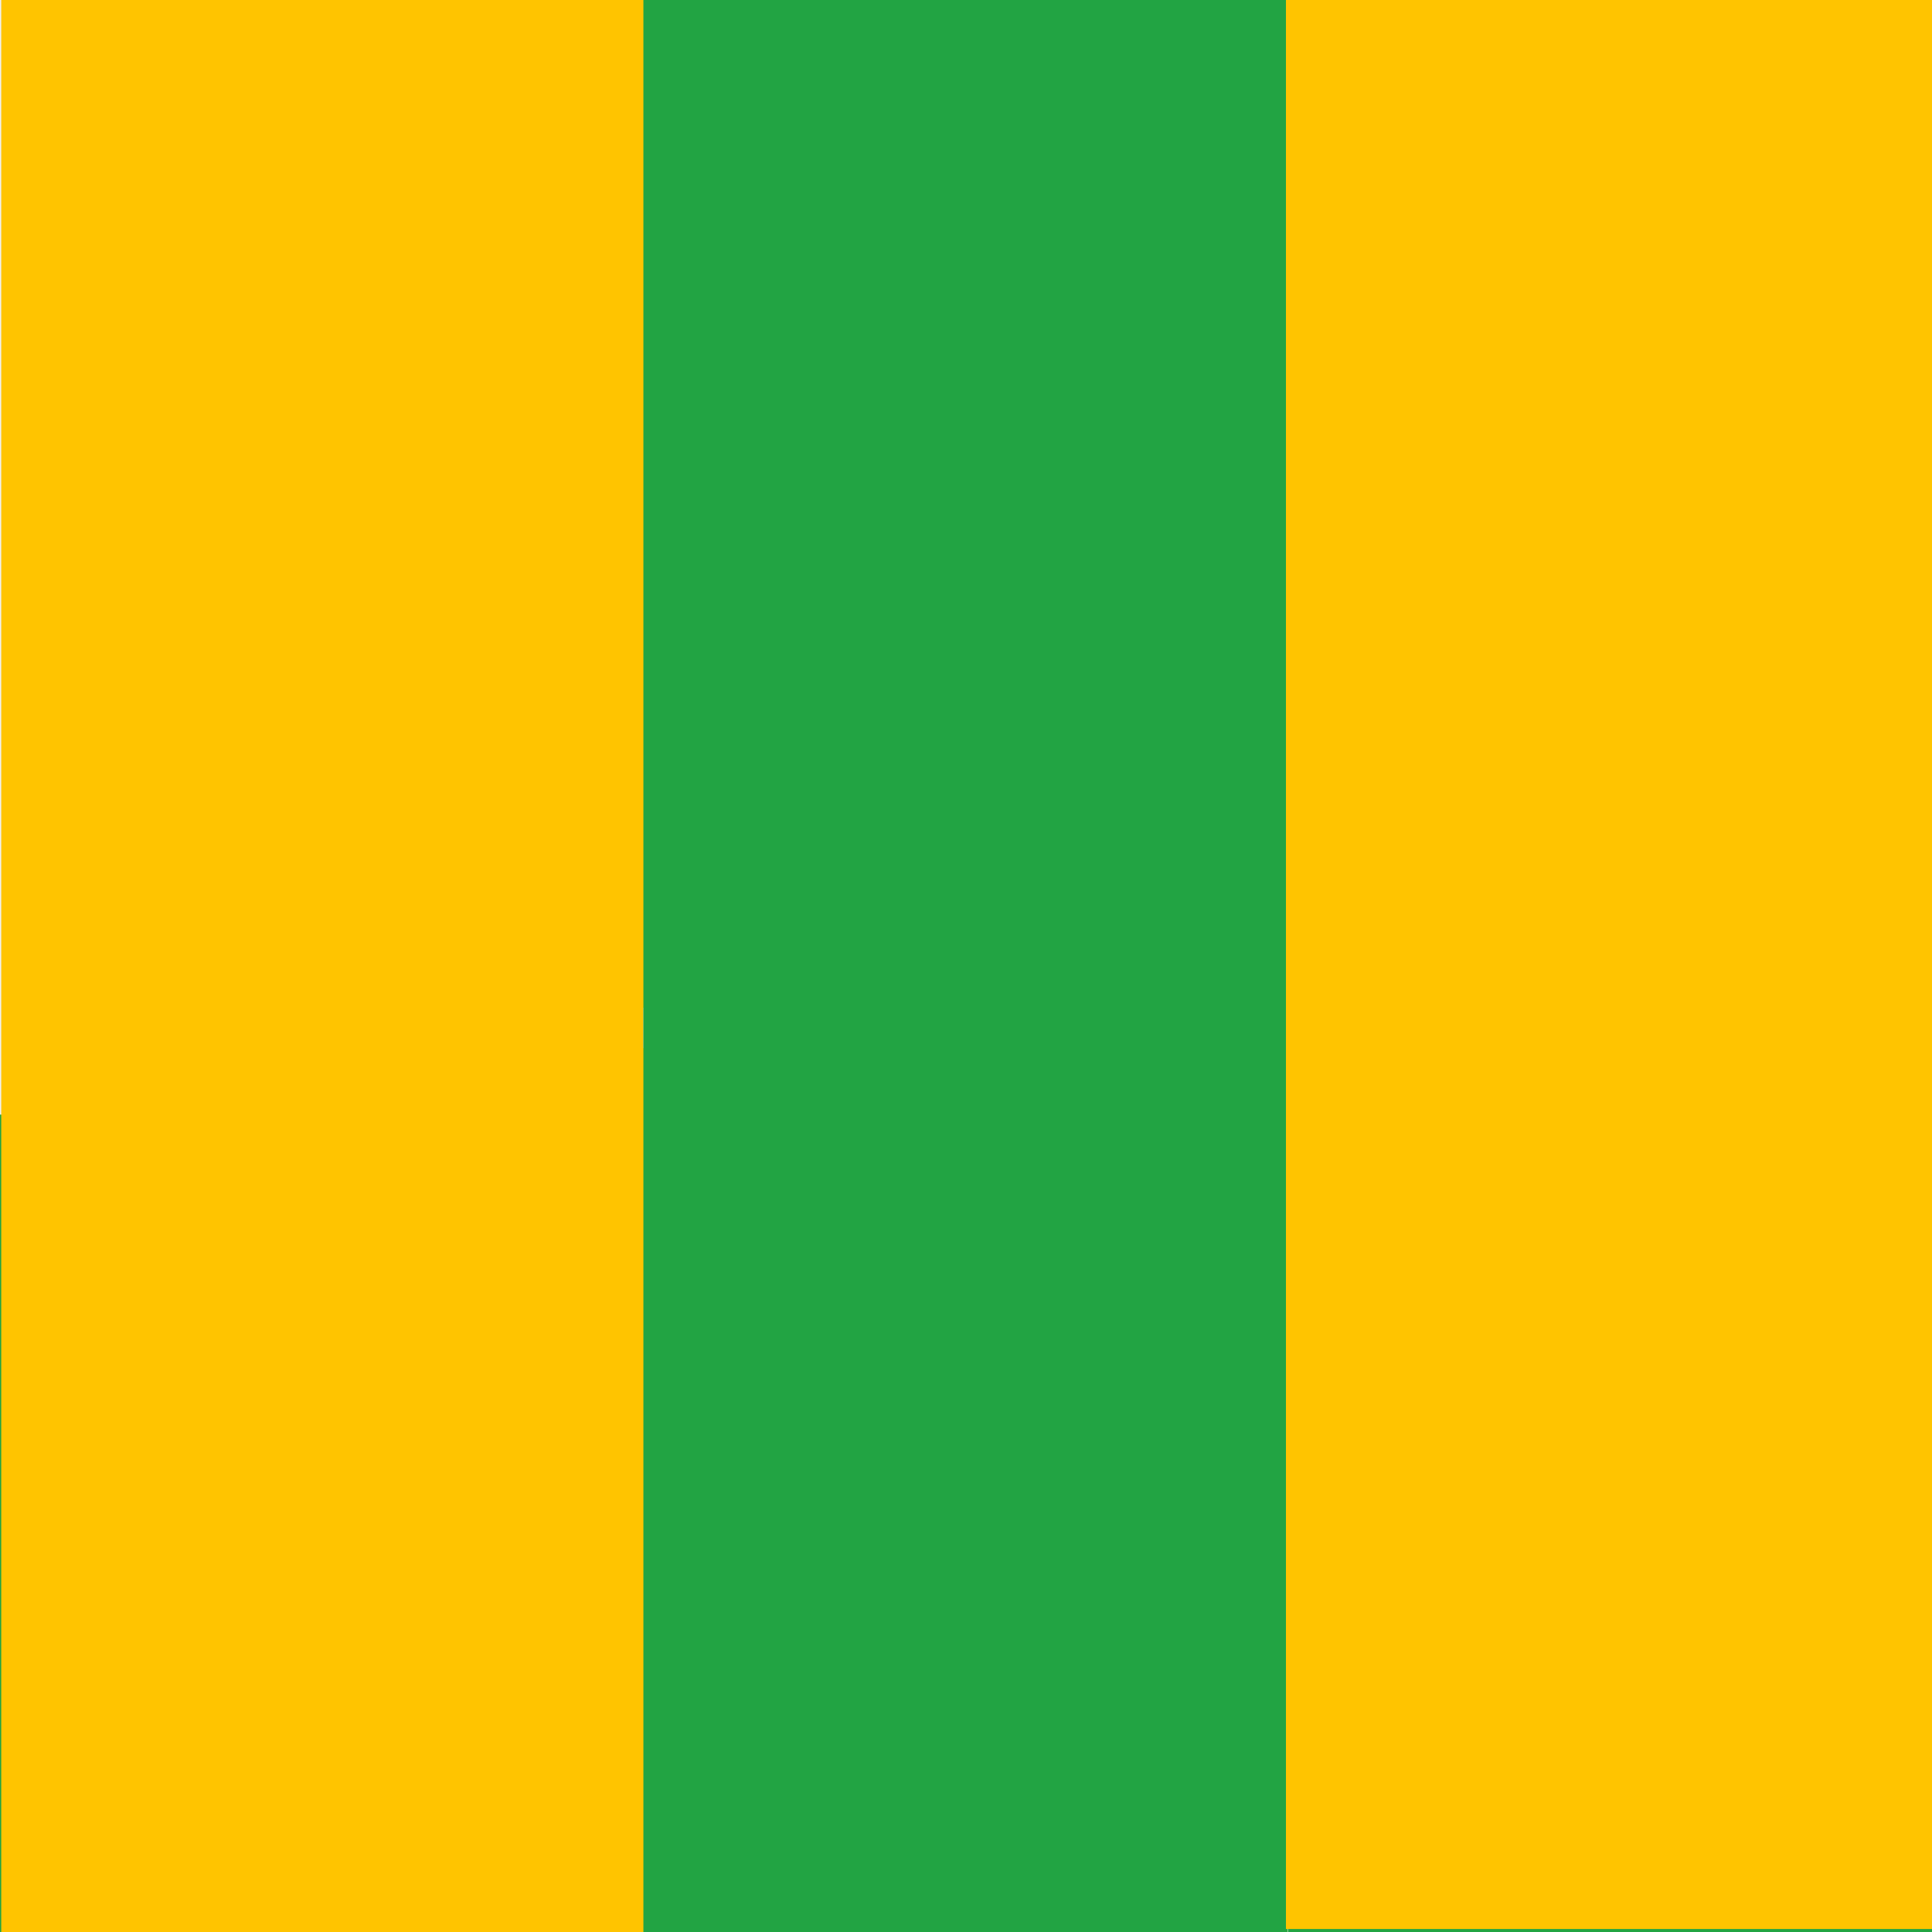
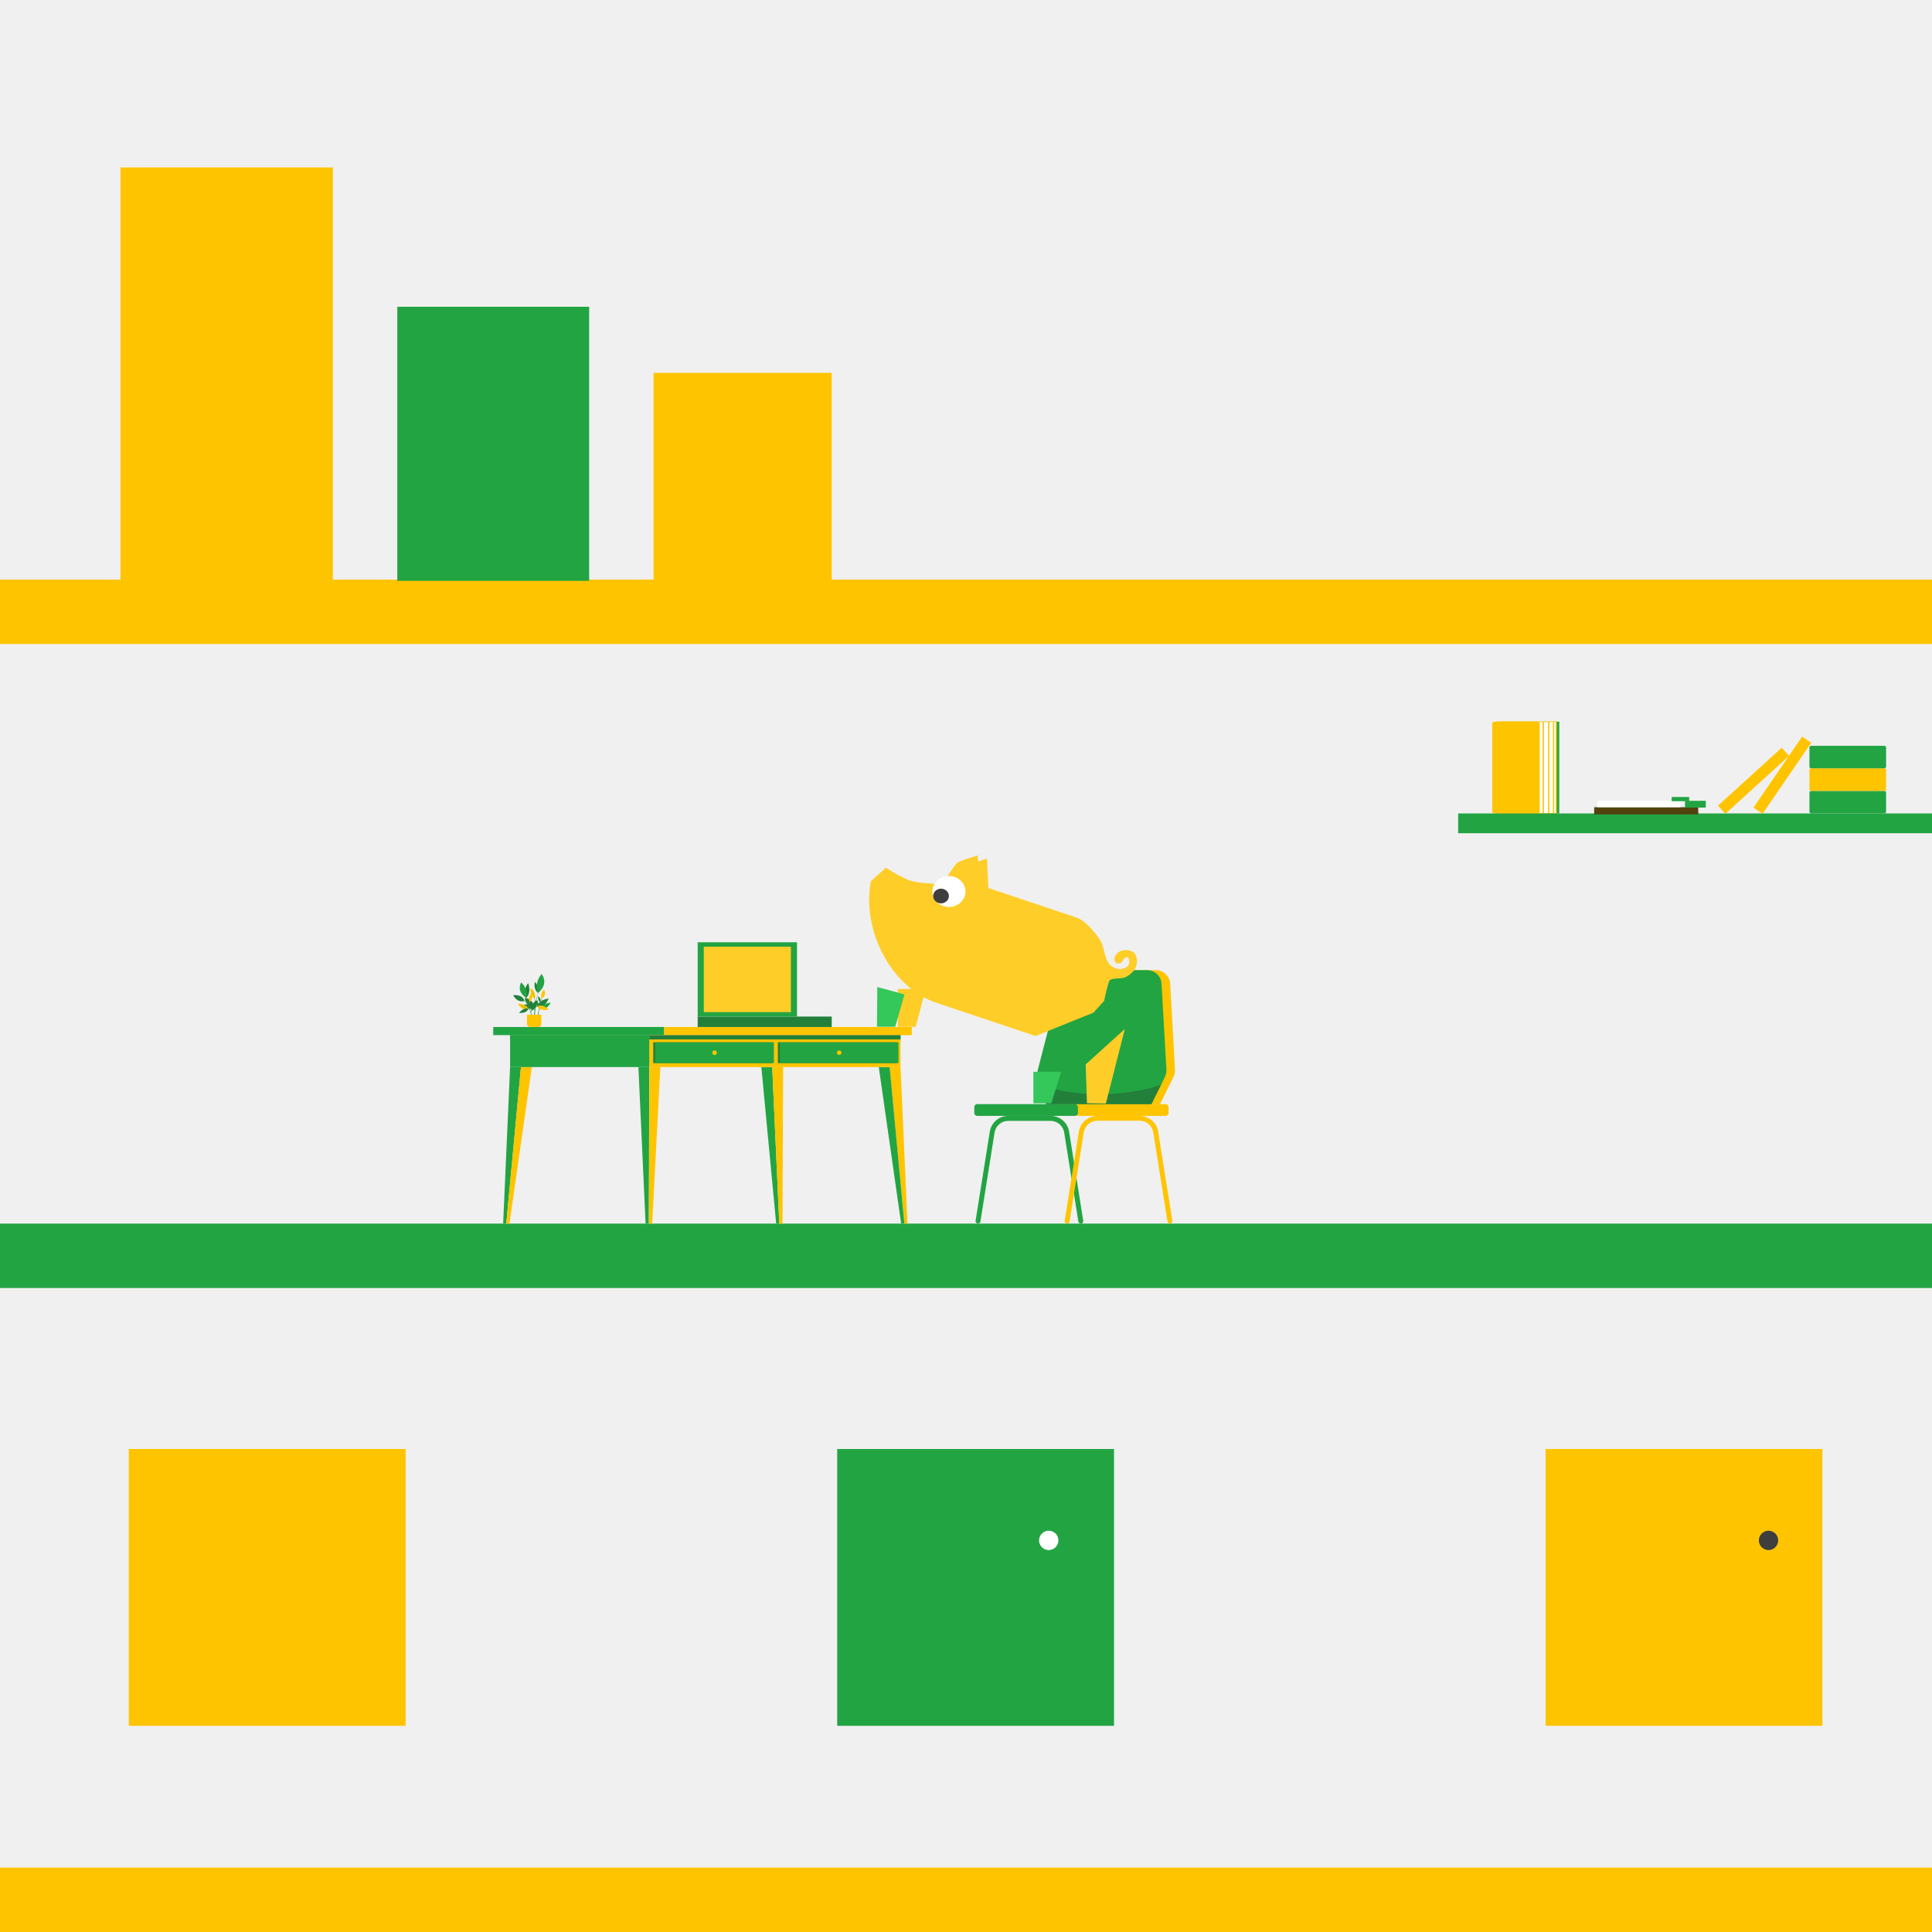
- <svg xmlns="http://www.w3.org/2000/svg" id="ew8YlARnfLF1" viewBox="0 0 300 300" shape-rendering="geometricPrecision" text-rendering="geometricPrecision" project-id="9869e72891ec4da88d70273226182255" export-id="9e09c89c64a849a6a55d32a0e5416dfd" cached="false">
-   <path id="ew8YlARnfLF2" d="M70.514,160.397c0,0,.151.249.145.041-.012-.47-.309-1.129-.387-1.502-.092-.435.193-1.189-.196-1.171-.365.017-.307.977-.316,1.353-.009.34.131.641.225.901.127.348.016.379.529.379Z" transform="matrix(2 0 0 2 -59.29679 -166.6493)" opacity="0" fill="#ffc400" stroke-width="0.6" />
-   <g transform="translate(0.192762 0)">
-     <g transform="matrix(0.177576 0 0 0.165831 -163.1313 -1.410143)">
-       <g transform="translate(6.880576 0)">
+ <svg xmlns="http://www.w3.org/2000/svg" id="eUQzN7mncyx1" viewBox="0 0 300 300" shape-rendering="geometricPrecision" text-rendering="geometricPrecision" project-id="744e626e445140f3b7a35bab94d2738a" export-id="d4562bf9d32a48d899b7be529484aeb1" cached="false">
+   <g>
+     <rect width="300" height="10" rx="0" ry="0" transform="translate(0 90)" fill="#ffc400" stroke-width="0" />
+     <rect id="eUQzN7mncyx4" width="32.985" height="64.196" rx="0" ry="0" transform="translate(18.70681 26)" fill="#ffc400" stroke-width="0" />
+     <rect id="eUQzN7mncyx5" width="29.793" height="42.561" rx="0" ry="0" transform="translate(61.69145 47.63509)" fill="#22a443" stroke-width="0" />
+     <rect id="eUQzN7mncyx6" width="27.665" height="32.098" rx="0" ry="0" transform="translate(101.484 57.90205)" fill="#ffc400" stroke-width="0" />
+   </g>
+   <g transform="translate(0 0.000001)">
+     <rect width="300" height="10" rx="0" ry="0" transform="translate(0 190)" fill="#22a443" stroke-width="0" />
+     <g transform="translate(54.3919 1.337506)">
+       <g transform="translate(27.48999 0.000002)">
+         <rect width="4.647" height="14.243" rx="0" ry="0" transform="matrix(1.933617 0 0 1 151.2545 110.73)" fill="#22a443" stroke-width="0" />
+         <rect width="5.116" height="14.243" rx="0" ry="0" transform="matrix(1.787305 0 0 1 150.6336 110.73)" fill="#fff" stroke="#ffc400" stroke-width="0.1" />
+         <rect width="3.781" height="14.243" rx="0.2" ry="0.2" transform="matrix(1.949012 0 0 1 149.8355 110.73)" fill="#ffc400" stroke-width="0" />
+         <path d="M159.064,111.36v12.984" transform="matrix(1 0 0 1.096963 -0.46 -11.42723)" fill="none" stroke="#ffc400" stroke-width="0.2" />
+         <path d="M157.763,111.36v12.984" transform="matrix(1 0 0 1.096962 0 -11.42711)" fill="none" stroke="#ffc400" stroke-width="0.2" />
+         <path d="M159.064,111.36v12.984" transform="matrix(1 0 0 1.096962 0.29109 -11.42711)" fill="none" stroke="#ffc400" stroke-width="0.2" />
+       </g>
+       <rect width="164.982" height="3.071" rx="0" ry="0" transform="matrix(0.628241 0 0 1 172.0315 124.9729)" fill="#22a443" stroke-width="0" />
+       <rect width="17.346" height="5.103" rx="0.4" ry="0.4" transform="matrix(0.686142 0 0 0.686142 226.5778 121.4715)" fill="#22a443" stroke-width="0" />
+       <rect width="17.346" height="5.103" rx="0.4" ry="0.4" transform="matrix(0.686142 0 0 0.686142 226.5778 117.9702)" fill="#ffc400" stroke-width="0" />
+       <rect width="17.346" height="5.103" rx="0.4" ry="0.4" transform="matrix(0.686142 0 0 0.686142 226.5778 114.4689)" fill="#22a443" stroke-width="0" />
+       <g>
+         <rect width="16.158" height="1.116" rx="0" ry="0" transform="translate(193.1531 124.0055)" fill="#52420c" stroke-width="0" />
+         <rect width="12.892" height="1.02" rx="0" ry="0" transform="translate(193.6509 122.9855)" fill="#fff" stroke-width="0" />
+         <rect width="2.72" height="0.652" rx="0" ry="0" transform="translate(205.1832 122.4196)" fill="#22a443" stroke-width="0" />
+         <rect width="3.23" height="1.048" rx="0" ry="0" transform="translate(207.2517 123.0147)" fill="#22a443" stroke-width="0" />
+       </g>
+       <rect width="1.701" height="13.366" rx="0" ry="0" transform="matrix(0.824904 0.565273 -0.565273 0.824904 225.447 113.0414)" fill="#ffc400" stroke-width="0" />
+       <rect width="1.701" height="13.366" rx="0" ry="0" transform="matrix(0.672805 0.73982 -0.73982 0.672805 222.2636 114.7775)" fill="#ffc400" stroke-width="0" />
+     </g>
+     <g transform="matrix(0.1124 0 0 0.1124 144.3974 147.8564)">
+       <g>
+         <path d="M69.8,372c-.3,1.8-2,3.1-3.9,2.8-1.8-.3-3.1-2-2.8-3.9L82.7,248c1-6.4,4.2-11.8,8.8-15.7s10.5-6.2,16.9-6.2h58.2c6.4,0,12.3,2.3,16.9,6.2s7.8,9.4,8.8,15.7l19.5,123c.3,1.8-1,3.6-2.8,3.9s-3.6-1-3.9-2.8L185.5,249.2c-.7-4.7-3.1-8.8-6.5-11.6-3.4-2.9-7.7-4.6-12.5-4.6h-58.2c-4.8,0-9.2,1.7-12.5,4.6-3.4,2.9-5.7,6.9-6.5,11.6L69.8,372v0Z" fill="#22a443" />
+         <path d="M192.9,372.1c-.3,1.8-2,3.1-3.9,2.8-1.8-.3-3.1-2-2.8-3.9l19.6-123c1-6.4,4.2-11.8,8.8-15.7s10.5-6.2,16.9-6.2h58.1c6.4,0,12.3,2.3,16.9,6.2s7.8,9.4,8.8,15.7l19.6,123c.3,1.8-1,3.6-2.8,3.9s-3.6-1-3.9-2.8l-19.6-123c-.8-4.7-3.1-8.8-6.5-11.7s-7.7-4.6-12.5-4.6h-58.1c-4.8,0-9.2,1.7-12.5,4.6-3.4,2.9-5.7,6.9-6.5,11.7l-19.6,123v0Z" fill="#ffc400" />
+       </g>
+       <g transform="translate(0 -0.200009)">
+         <path d="M200.6,210.1h-135.3c-2.2,0-4,1.8-4,4v8.2c0,2.2,1.8,4,4,4h135.3c2.2,0,4-1.8,4-4v-8.3c-.1-2.2-1.9-3.9-4-3.9Z" clip-rule="evenodd" fill="#22a443" fill-rule="evenodd" />
+         <path d="M325.6,210.1h-125c2.2,0,4,1.8,4,4v8.2c0,2.2-1.8,4-4,4h125.1c2.2,0,4-1.8,4-4v-8.3c-.1-2.2-1.9-3.9-4.1-3.9Z" clip-rule="evenodd" fill="#ffc400" fill-rule="evenodd" />
+         <g>
+           <path d="M216,25h95.5c11.2,0,19.8,8,20.4,19.1l6.7,117.6c.2,4.2-.6,8-2.6,12l-18.1,36.4h-145.6l-11-36.4c-1.2-4-1.2-7.8-.1-12L191.7,44.1C194.6,33,204.8,25,216,25v0Z" clip-rule="evenodd" fill="#ffc400" fill-rule="evenodd" />
+           <path d="M204.1,25h95.5c11.2,0,19.8,8,20.4,19.1l6.7,117.6c.2,4.2-.6,8-2.6,12L306,210.1h-145.6l-11-36.4c-1.2-4-1.2-7.8-.1-12L179.8,44.1C182.7,33,192.9,25,204.1,25v0Z" clip-rule="evenodd" fill="#22a443" fill-rule="evenodd" />
+           <path d="M319.1,183.7L306,210.1h-145.6l-7.9-26.3c24.4,8.1,52.2,12.6,82,12.6c29.9-.1,58.6-4.6,84.6-12.7v0Z" clip-rule="evenodd" fill="#23803b" fill-rule="evenodd" />
+         </g>
+       </g>
+     </g>
+     <g transform="matrix(0.185696 0 0 0.185696 71.94533 137.5966)">
+       <g>
+         <g>
+           <polygon points="48.2,151.3 39.1,151.3 33.3,282.2 35.9,282.2" clip-rule="evenodd" fill="#22a443" fill-rule="evenodd" />
+           <polygon points="57.3,151.3 48.2,151.3 35.9,282.2 38.6,282.2" clip-rule="evenodd" fill="#ffc400" fill-rule="evenodd" />
+         </g>
+         <g>
+           <polygon points="155.5,151.3 146.4,151.3 152.4,282.2 155.1,282.2" clip-rule="evenodd" fill="#22a443" fill-rule="evenodd" />
+           <polygon points="164.6,151.3 155.5,151.3 155.1,282.2 157.8,282.2" transform="translate(0.129798 0)" clip-rule="evenodd" fill="#ffc400" fill-rule="evenodd" />
+         </g>
+         <g>
+           <polygon points="258.3,151.3 249.2,151.3 261.6,282.2 264.2,282.2" clip-rule="evenodd" fill="#22a443" fill-rule="evenodd" />
+           <polygon points="267.4,151.3 258.3,151.3 264.2,282.2 266.9,282.2" clip-rule="evenodd" fill="#ffc400" fill-rule="evenodd" />
+         </g>
+         <g>
+           <polygon points="356.5,151.3 365.6,151.3 371.4,282.2 368.8,282.2" clip-rule="evenodd" fill="#ffc400" fill-rule="evenodd" />
+           <polygon points="347.4,151.3 356.5,151.3 368.8,282.2 366.1,282.2" clip-rule="evenodd" fill="#22a443" fill-rule="evenodd" />
+         </g>
+       </g>
+       <g>
+         <g>
+           <polygon points="167.9,117.8 25,117.8 25,124.6 167.9,124.6" clip-rule="evenodd" fill="#22a443" fill-rule="evenodd" />
+           <polygon points="167.9,117.8 375,117.8 375,124.6 167.9,124.6" clip-rule="evenodd" fill="#ffc400" fill-rule="evenodd" />
+           <polygon points="365.6,124.6 155.5,124.6 155.5,151.3 365.6,151.3" clip-rule="evenodd" fill="#ffc400" fill-rule="evenodd" />
+           <polygon points="365.6,124.6 155.5,124.6 155.5,128.2 365.6,128.2" clip-rule="evenodd" fill="#23803b" fill-rule="evenodd" />
+           <polygon points="155.5,151.3 39.1,151.3 39.1,124.6 155.5,124.6" clip-rule="evenodd" fill="#22a443" fill-rule="evenodd" />
+           <polygon points="155.5,128.2 39.1,128.2 39.1,124.6 155.5,124.6" clip-rule="evenodd" fill="#22a443" fill-rule="evenodd" />
+         </g>
+         <g>
+           <g>
+             <polygon points="158.8,130.6 258.1,130.6 258.1,148 158.8,148" clip-rule="evenodd" fill="#23803b" fill-rule="evenodd" />
+             <polygon points="160.5,130.6 259.7,130.6 259.7,148 160.5,148" clip-rule="evenodd" fill="#22a443" fill-rule="evenodd" />
+           </g>
+           <path d="M210.1,137.4c-1.1,0-1.9.9-1.9,1.9c0,1.1.9,1.9,1.9,1.9c1.1,0,1.9-.9,1.9-1.9s-.9-1.9-1.9-1.9Z" clip-rule="evenodd" fill="#ffc400" fill-rule="evenodd" />
+         </g>
+         <g>
+           <g>
+             <polygon points="263,130.6 362.3,130.6 362.3,148 263,148" clip-rule="evenodd" fill="#23803b" fill-rule="evenodd" />
+             <polygon points="264.7,130.6 363.9,130.6 363.9,148 264.7,148" clip-rule="evenodd" fill="#22a443" fill-rule="evenodd" />
+           </g>
+           <path d="M314.3,137.4c-1.1,0-1.9.9-1.9,1.9c0,1.1.9,1.9,1.9,1.9c1.1,0,1.9-.9,1.9-1.9s-.8-1.9-1.9-1.9Z" clip-rule="evenodd" fill="#ffc400" fill-rule="evenodd" />
+         </g>
+       </g>
+     </g>
+     <g transform="matrix(0.023553 0 0 0.023553 78.06354 150.6392)">
+       <g>
+         <g>
+           <path d="M295.1,194.4c-8.7,18-21.1,25.7-37.3,22.9c3.7-15.2,16.1-22.8,37.3-22.9Z" clip-rule="evenodd" fill="#22a443" fill-rule="evenodd" />
+           <path d="M249.3,253.8c10.5-23.2,32.7-36.4,66.5-39.5-15.1,32.5-37.3,45.7-66.5,39.5v0Z" clip-rule="evenodd" fill="#22a443" fill-rule="evenodd" />
+           <path d="M210.2,200.2c21.2,5.3,30.5,18.1,27.8,38.3-16.3-5.3-25.5-18.1-27.8-38.3v0Z" clip-rule="evenodd" fill="#22a443" fill-rule="evenodd" />
+           <path d="M245.2,225c-3.3,15.2-.5,1.5-3.7,16.7-7.5-13.6-13.5-22.6-27.1-36.8c15.5,17.3,26.4,40.3,26.4,40.3s-7,33.4-10.2,48.5h4.8c1.7-10.7,3.1-22.7,5.9-35.4c24.7-9.5,44.9-20.8,65.4-38.5-21.3,15.8-40.6,26.6-65.2,36.2c3.3-15.3,3-17.7,6.4-33c8.8-4,20.7-10.5,39.6-24-24.1,13.4-26.8,16.1-39,21.5c9.5-38,14.3-39.7,22.5-91.6-6.3,41-14.7,45.6-25.8,96.1v0Z" fill="#22a443" />
+           <path d="M272.2,128.1c12.9,22.4,7.7,42.7-15.5,61-6.7-22.7-1.5-43,15.5-61v0Z" clip-rule="evenodd" fill="#ffc400" fill-rule="evenodd" />
+           <path d="M233.5,171.3c13.5,10.5,18.7,24.7,15.8,42.4-12.1-8.4-17.4-22.5-15.8-42.4Z" clip-rule="evenodd" fill="#23803b" fill-rule="evenodd" />
+         </g>
+         <g transform="translate(9.102152 0.099987)">
+           <path d="M126.3,227.9c27.4-5.3,50.4,3.4,69,25.9-23.2,6-46.2-2.7-69-25.9v0Z" clip-rule="evenodd" fill="#23803b" fill-rule="evenodd" />
+           <path d="M175.4,116c24.5,21.1,34.1,46,26.8,72.9-21.3-17.3-30.8-42.2-26.8-72.9v0Z" transform="translate(0 0.849149)" clip-rule="evenodd" fill="#ffc400" fill-rule="evenodd" />
+           <path d="M202.5,77.9c20.4,19,26.9,42.7,19.6,71-18.5-15.3-25-39-19.6-71Z" clip-rule="evenodd" fill="#23803b" fill-rule="evenodd" />
+           <path d="M217.5,238.5c10.8-28.2,36.2-45.3,76-51.3-15.7,39.5-41,56.6-76,51.3Z" clip-rule="evenodd" fill="#23803b" fill-rule="evenodd" />
+           <path d="M216.5,184c8.7-53.5,24.3-84,28-142.5-5.4,59.9-24.1,102.6-33.8,163.1-12.2-25.3-21.9-50.4-30.3-77.2c7.5,30.5,25.4,72.9,29.6,81.5-2.9,18.3-5.8,36.5-8.5,54.8-15.2-29.4-28.8-50.8-54.3-72.7c29.2,25,49,67.8,53.6,76.8-1.4,9.2-2.6,17.8-3.8,25.8h6c1.7-14.5,2.5-31.3,5.3-49.4c3.7-1.7,5.8-2.7,9.3-4.4c7.5,2.2,37.1,11,62,14.4-19.7-4.8-39.2-10.3-58.7-16c7.8-3.9,33.3-16,62.1-44-24.1,20.1-46.2,34.2-74.7,47.3c3-18.3,5.3-39.2,8.2-57.5v0Z" fill="#22a443" />
+           <path d="M217.5,238.5c24.8-11.2,50.3-4.3,76.6,20.8-36.7,7.9-62.2,1-76.6-20.8v0Z" transform="translate(0 0.849149)" clip-rule="evenodd" fill="#ffc400" fill-rule="evenodd" />
+           <path d="M135.8,182.6c43.1,8.2,63.1,32.7,60.1,73.5-33.3-8.7-53.3-33.2-60.1-73.5v0Z" clip-rule="evenodd" fill="#23803b" fill-rule="evenodd" />
+           <path d="M247,25c29,44.3,20.8,86.6-24.6,126.8C206.1,106.1,214.3,63.9,247,25Z" transform="translate(0.849149 0)" clip-rule="evenodd" fill="#22a443" fill-rule="evenodd" />
+         </g>
+         <g>
+           <path d="M168.1,85.8c-23.6,29.1-28,61.8-13,98.2c21.8-23.8,26.1-56.5,13-98.2Z" clip-rule="evenodd" fill="#23803b" fill-rule="evenodd" />
+           <path d="M119.9,80.9c-19,40.4-7.3,74.7,35.2,103.1c8.4-40.1-3.4-74.5-35.2-103.1v0Z" transform="translate(0.999958 0)" clip-rule="evenodd" fill="#22a443" fill-rule="evenodd" />
+           <path d="M68.2,165.2c19.8,33.7,45.1,46.5,76,38.6-9.5-29-34.9-41.8-76-38.6Z" clip-rule="evenodd" fill="#23803b" fill-rule="evenodd" />
+           <path d="M169.3,255.8c-12.3-22.3-35.5-33.6-69.4-34c17.6,31.1,40.8,42.5,69.4,34Z" transform="translate(0.999958 0)" clip-rule="evenodd" fill="#ffc400" fill-rule="evenodd" />
+           <path d="M231,199.6c-35.1,11.8-49,34.6-41.7,68.4c26.9-11.1,40.8-33.9,41.7-68.4v0Z" clip-rule="evenodd" fill="#23803b" fill-rule="evenodd" />
+           <path d="M171,226.8c7.2-22.6,12.4-44.6,16.4-68-2.7,26.4-12.8,63.8-15.3,71.5c4.5,14.9,9,29.8,13.4,44.8c9.3-26.3,18.1-45.8,36.9-67-21.5,24.3-33.1,62.3-35.9,70.4c1.6,5.3,3,10.4,4.4,15.2h-5c-2.4-10.4-4.8-21.9-8.5-34.1-3.3-1-5.2-1.6-8.3-2.6-6,2.7-29.7,13.5-50.1,19.2c15.9-6.3,31.6-13.1,47.2-20.2-6.9-2.3-29.7-9.5-57-29.6c22.4,14,42.6,23.3,67.9,30.8-4.5-15-8-29.6-12.6-44.6-9.1-3.3-60.8-22.4-85.7-41.8c26.4,17.1,55.6,28.6,84.9,39.3-13.4-43.7-30-67.3-39.9-115.8c11.6,49.5,32.1,83,47.2,132.5v0Z" fill="#22a443" />
+           <path d="M190.2,148.6c-18,20.4-23.1,42.3-13.9,64c15.8-16.9,20.9-38.8,13.9-64Z" transform="translate(0.999958 0)" clip-rule="evenodd" fill="#ffc400" fill-rule="evenodd" />
+           <path d="M169.3,255.8c-22-6.5-42.5,2.2-61.5,26.2c31.5,2.4,52-6.3,61.5-26.2Z" clip-rule="evenodd" fill="#23803b" fill-rule="evenodd" />
+         </g>
+       </g>
+       <path d="M254.3,293.7h-94.6v60.3c0,11.5,9.4,21,21,21h52.7c11.5,0,21-9.4,21-21v-60.3Z" clip-rule="evenodd" fill="#ffc400" fill-rule="evenodd" />
+     </g>
+     <g>
+       <rect width="20.813" height="2.155" rx="0" ry="0" transform="matrix(1 0 0 0.752361 108.3354 157.8501)" fill="#23803b" stroke-width="0" />
+       <rect width="10.407" height="13.912" rx="0" ry="0" transform="matrix(1.482025 0 0 0.829067 108.3354 146.3157)" fill="#22a443" stroke-width="0" />
+       <rect id="eUQzN7mncyx102" width="10.407" height="13.912" rx="0" ry="0" transform="matrix(1.3 0 0 0.73 109.2825 147.0049)" fill="#ffcd28" stroke-width="0" />
+     </g>
+     <g transform="matrix(-0.100904 0 0 0.094221 274.4941 72.24105)">
+       <g id="eUQzN7mncyx104" transform="matrix(0.94117 -0.337934 0.337934 0.94117 -201.5051 371.1141)">
        <g transform="translate(-43.39358 0)">
          <path d="M1461.297,370.721l61.848-6.082c0,0-6.219-30.255-8.93-37.148-2.174-5.527-26.142-22.957-26.142-22.957l-26.776,66.187Z" transform="translate(-218.0209 430.4757)" fill="#ffcd28" stroke-width="3.84" />
          <ellipse rx="12.888" ry="12.888" transform="matrix(1.976905 0 0 1.976905 1305.848 805.7947)" fill="#fff" stroke-width="0" />
-           <ellipse id="ew8YlARnfLF9" rx="12.888" ry="12.888" transform="matrix(0.938492 0 0 0.938492 1317.943 801.1972)" fill="#3e3e3e" stroke-width="0" />
+           <ellipse rx="12.888" ry="12.888" transform="matrix(0.938492 0 0 0.938492 1317.943 801.1972)" fill="#3e3e3e" stroke-width="0" />
        </g>
-         <path id="ew8YlARnfLF10" d="M986.894,917.024l70.789,66.28h161.98c71.765,0,147.907-70.57,162.741-154.372l-14.09-28.885c0,0-28.961,7.58-42.257,7.374-16.579-.257-52.147-12.305-52.147-12.305s-21.11-.732-21.11-.732-21.59.732-21.59.732-16.451,0-16.451,0v-16.889c0,0-106.032,0-149.605,0-15.438,0-34.317,12.476-46.607,21.82-10.704,8.139-17.243,27.816-29.165,34.035-4.376,2.282-11.739,3.339-16.369,1.631-4.293-1.584-10.005-6.466-10.559-11.008-.472-3.872,2.59-11.538,6.482-11.272c3.246.222,4.35,6.798,4.865,9.502.603,3.163,4.709,6.05,7.732,5.172c3.193-.928,5.264-5.786,5.36-9.109.109-3.771-2.19-8.963-4.911-11.576-4.516-4.338-13.646-7.145-19.528-4.997-7.564,2.763-11.486,13.715-11.674,21.151-.205,8.105,5.417,18.753,11.674,23.553c4.741,3.637,19.079,6.694,19.079,12.67c0,10.804-3.628,33.394-3.628,33.394l8.988,23.831Z" transform="translate(0.000001 0.000001)" fill="#ffcd28" stroke-width="3.84" />
-         <g id="ew8YlARnfLF11" transform="translate(0 0.000021)">
+         <path d="M986.894,917.024l70.789,66.28h161.98c71.765,0,147.907-70.57,162.741-154.372l-14.09-28.885c0,0-28.961,7.58-42.257,7.374-16.579-.257-52.147-12.305-52.147-12.305s-21.11-.732-21.11-.732-21.59.732-21.59.732-16.451,0-16.451,0v-16.889c0,0-106.032,0-149.605,0-15.438,0-34.317,12.476-46.607,21.82-10.704,8.139-17.243,27.816-29.165,34.035-4.376,2.282-11.739,3.339-16.369,1.631-4.293-1.584-10.005-6.466-10.559-11.008-.472-3.872,2.59-11.538,6.482-11.272c3.246.222,4.35,6.798,4.865,9.502.603,3.163,4.709,6.05,7.732,5.172c3.193-.928,5.264-5.786,5.36-9.109.109-3.771-2.19-8.963-4.911-11.576-4.516-4.338-13.646-7.145-19.528-4.997-7.564,2.763-11.486,13.715-11.674,21.151-.205,8.105,5.417,18.753,11.674,23.553c4.741,3.637,19.079,6.694,19.079,12.67c0,10.804-3.628,33.394-3.628,33.394l8.988,23.831Z" transform="translate(0.000001 1.655736)" fill="#ffcd28" stroke-width="3.84" />
+         <g transform="translate(0 0.000021)">
          <path d="M1461.297,370.721l61.848-6.082c0,0-6.219-30.255-8.93-37.148-2.174-5.527-26.142-22.957-26.142-22.957l-26.776,66.187Z" transform="translate(-246.1926 430.4758)" fill="#ffcd28" stroke-width="3.84" />
          <ellipse rx="12.888" ry="12.888" transform="matrix(1.976905 0 0 1.976905 1263.569 805.7947)" fill="#fff" stroke-width="0" />
-           <ellipse id="ew8YlARnfLF14" rx="12.888" ry="12.888" transform="matrix(0.938492 0 0 0.938492 1276.953 806.4787)" fill="#3e3e3e" stroke-width="0" />
+           <ellipse rx="12.888" ry="12.888" transform="matrix(0.938492 0 0 0.938492 1272.528 816.9096)" fill="#3e3e3e" stroke-width="0" />
        </g>
      </g>
      <g>
        <path d="M1047.657,1051.544l1.942-64.101-60.216-58.274l29.165,122.842l29.109-.467Z" transform="translate(0 0.000001)" fill="#ffcd28" stroke-width="3.84" />
        <path d="M1087.358,999.622h42.738v51.922h-27.573l-15.165-51.922Z" fill="#34c759" stroke-width="3.84" />
-         <g id="ew8YlARnfLF18">
-           <path d="M1238.09,999.622l41.819-12.179.46,65.487h-28.033l-14.246-53.308Z" transform="matrix(-0.233846 -0.972274 0.972274 -0.233846 686.5408 2431.205)" fill="#34c759" stroke-width="3.84" />
-           <g id="ew8YlARnfLF20" transform="matrix(0.188637 0 0 0.188637 1377.641 902.9847)">
-             <g>
-               <path d="M249.53,347h-106.62c-2.068-.076-3.769-1.654-4-3.71L112,157.14c-.227-1.216.083-2.471.849-3.443s1.915-1.565,3.151-1.627h160.47c1.236.063,2.384.656,3.151,1.627s1.076,2.226.849,3.443L253.55,343.29c-.232,2.064-1.944,3.644-4.02,3.71Z" fill="#ffcd28" />
-               <path d="M272.79,290.47l12.5-86.41c.227-1.216-.083-2.471-.849-3.443s-1.915-1.565-3.151-1.627h-170.12c-1.236.063-2.384.656-3.151,1.627s-1.076,2.226-.849,3.443l12.5,86.41c.231,2.056,1.932,3.634,4,3.71h145.1c2.076-.066,3.788-1.646,4.02-3.71Z" fill="#34c759" />
-             </g>
-             <g>
-               <path d="M142,109.5h108.5c1.599.017,3.034.984,3.65,2.46l13,28.67h-141.82l13-28.67c.618-1.483,2.064-2.451,3.67-2.46Z" fill="#ffcd28" />
-               <rect width="193.42" height="39.24" rx="6.73" ry="6.73" transform="translate(99.51 136.55)" fill="#34c759" />
-             </g>
-           </g>
-         </g>
-         <path d="M1163.384,990.4l42.998.19v62.34h-27.573l-15.425-62.53Z" transform="translate(0 0.000003)" fill="#ffcd28" stroke-width="3.84" />
+         <path id="eUQzN7mncyx117" d="M1163.384,990.4l42.998.19v62.34h-27.573l-15.425-62.53Z" transform="translate(132.337 -127.4032)" fill="#ffcd28" stroke-width="3.84" />
+         <path id="eUQzN7mncyx118" d="M1238.09,999.622l41.819-12.179.46,65.487h-28.033l-14.246-53.308Z" transform="translate(90.37591 -127.5358)" fill="#34c759" stroke-width="3.84" />
      </g>
    </g>
-     <rect width="100" height="10.824" rx="0" ry="0" transform="matrix(1 0 0 11.72658 -0.192762 173.0742)" fill="#22a443" stroke-width="0" />
-     <rect id="ew8YlARnfLF29" width="100" height="300" rx="0" ry="0" fill="#ffc400" stroke-width="0" />
-   </g>
-   <g transform="translate(-0.093877 0.000001)">
-     <path id="ew8YlARnfLF31" d="M70.554,159.83c.21-.035,2.907.151,2.99 0.0.135-.247-3.016-.522-2.475-.504.512.006-1.176.02-1.62.02-.35.017-2.44-.12-3.04.46.433.117,3.11.024,3.385.024.44,0,.337.07.76-0Z" transform="matrix(2 0 0 2 106.5805 -146.362)" fill="#ffc400" stroke-width="0.6" />
-     <rect width="99.754" height="6.285" rx="0" ry="0" transform="translate(100 156.4722)" fill="#d2dbed" stroke-width="0" />
-     <path id="ew8YlARnfLF33" d="M180.498,156.603c1.217,1.217.716,4.171,0,5.736-.504,1.101-1.845,2.576-3.054,2.637-1.42.072-3.226-1.459-3.882-2.72-.783-1.504-1.199-4.454-0-5.653c1.471-1.471,5.465-1.471,6.936,0Z" transform="translate(0.000002 0)" fill="#23803b" stroke="#23803b" stroke-width="0.6" />
-     <path id="ew8YlARnfLF34" d="M1238.09,999.622l41.819-12.179.46,65.487h-28.033l-14.246-53.308Z" transform="matrix(-0.068373 -0.284276 -0.284276 0.068373 588.4328 452.9365)" fill="#34c759" stroke-width="3.84" />
-     <g id="ew8YlARnfLF35" transform="translate(29.68164 0.775782)">
-       <g transform="matrix(0.130857 0 0 0.130857 94.14696 102.9288)">
-         <g>
-           <polygon points="169.3,312.3 172.3,216.3 227.7,216.3 230.7,312.3" transform="matrix(1 0 0 3.757424 0 -635.6838)" clip-rule="evenodd" fill="#ffc400" fill-rule="evenodd" />
-         </g>
-         <g>
-           <polygon points="284.2,177.2 115.8,177.2 115.8,121.7 284.2,121.7" clip-rule="evenodd" fill="#22a443" fill-rule="evenodd" />
-         </g>
-         <polygon points="284.2,121.7 115.8,121.7 115.8,25 120.4,25 123.4,30.9 126.3,25 137.4,25 143.5,37 148.4,27.4 150.3,31.3 153.5,25 167.2,25 170.6,31.7 174,25 179.4,25 185.2,36.6 191.1,25 197.5,25 204.1,38.1 210.8,25 219.3,25 224.8,36 229.7,26.4 231.7,30.3 234.3,25 241.1,25 242.7,28.2 244.3,25 252.4,25 257.3,34.8 262.3,25 273,25 276.2,31.4 279.5,25 284.2,25" transform="translate(0 0.000015)" clip-rule="evenodd" fill="#ffc400" fill-rule="evenodd" />
-       </g>
-       <path d="M110.295,107.077v11.777" fill="none" stroke="#000" stroke-width="0.2" />
-       <path d="M112.925,107.77v11.084" fill="none" stroke="#000" stroke-width="0.2" />
-       <path d="M116.471,107.077q0,.406,0,11.777" fill="none" stroke="#000" stroke-width="0.2" />
-       <path d="M118.382,107.914v10.94" fill="none" stroke="#000" stroke-width="0.2" />
-       <path d="M120.855,107.77v11.084" fill="none" stroke="#000" stroke-width="0.2" />
-       <path d="M123.564,107.718v11.136" transform="translate(0 0.000001)" fill="none" stroke="#000" stroke-width="0.2" />
-       <path d="M124.467,106.972v11.882" fill="none" stroke="#000" stroke-width="0.2" />
-       <path d="M125.906,106.619v12.235" fill="none" stroke="#000" stroke-width="0.2" />
-       <path d="M127.816,107.483v11.371" fill="none" stroke="#000" stroke-width="0.2" />
-       <path d="M130.29,107.077v11.777" transform="translate(0 0.000001)" fill="none" stroke="#000" stroke-width="0.2" />
-     </g>
-     <g id="ew8YlARnfLF52" transform="translate(0 0.000001)">
-       <g transform="matrix(0.130857 0 0 0.130857 94.14696 102.9288)">
-         <g>
-           <polygon points="169.3,312.3 172.3,216.3 227.7,216.3 230.7,312.3" transform="matrix(1 0 0 3.757424 0 -635.6838)" clip-rule="evenodd" fill="#ffc400" fill-rule="evenodd" />
-         </g>
-         <g>
-           <polygon points="284.2,177.2 115.8,177.2 115.8,121.7 284.2,121.7" clip-rule="evenodd" fill="#22a443" fill-rule="evenodd" />
-         </g>
-         <polygon points="284.2,121.7 115.8,121.7 115.8,25 120.4,25 123.4,30.9 126.3,25 137.4,25 143.5,37 148.4,27.4 150.3,31.3 153.5,25 167.2,25 170.6,31.7 174,25 179.4,25 185.2,36.6 191.1,25 197.5,25 204.1,38.1 210.8,25 219.3,25 224.8,36 229.7,26.4 231.7,30.3 234.3,25 241.1,25 242.7,28.2 244.3,25 252.4,25 257.3,34.8 262.3,25 273,25 276.2,31.4 279.5,25 284.2,25" transform="translate(0 0.000015)" clip-rule="evenodd" fill="#ffc400" fill-rule="evenodd" />
-       </g>
-       <path d="M110.295,107.077v11.777" fill="none" stroke="#000" stroke-width="0.2" />
-       <path d="M112.925,107.77v11.084" fill="none" stroke="#000" stroke-width="0.2" />
-       <path d="M116.471,107.077q0,.406,0,11.777" fill="none" stroke="#000" stroke-width="0.2" />
-       <path d="M118.382,107.914v10.94" fill="none" stroke="#000" stroke-width="0.2" />
-       <path d="M120.855,107.77v11.084" fill="none" stroke="#000" stroke-width="0.2" />
-       <path d="M123.564,107.718v11.136" transform="translate(0 0.000001)" fill="none" stroke="#000" stroke-width="0.2" />
-       <path d="M124.467,106.972v11.882" fill="none" stroke="#000" stroke-width="0.2" />
-       <path d="M125.906,106.619v12.235" fill="none" stroke="#000" stroke-width="0.2" />
-       <path d="M127.816,107.483v11.371" fill="none" stroke="#000" stroke-width="0.2" />
-       <path d="M130.29,107.077v11.777" transform="translate(0 0.000001)" fill="none" stroke="#000" stroke-width="0.2" />
-     </g>
-     <rect width="100" height="10.824" rx="0" ry="0" transform="matrix(1 0 0 11.72658 100 173.2984)" fill="#ffc400" stroke-width="0" />
-     <rect id="ew8YlARnfLF70" width="100" height="300" rx="0" ry="0" transform="translate(100 0)" fill="#22a443" stroke-width="0" />
  </g>
  <g transform="translate(0 0.000001)">
-     <rect width="100" height="300" rx="0" ry="0" transform="matrix(1.235024 0 0 0.422338 199.9846 173.2986)" fill="#22a443" stroke-width="0" />
-     <g id="ew8YlARnfLF73" transform="matrix(-0.181661 0 0 0.169632 498.4973 -5.246387)" opacity="0">
-       <g transform="translate(6.880576 0)">
-         <g id="ew8YlARnfLF75" transform="translate(-43.39358 0)">
-           <path d="M1461.297,370.721l61.848-6.082c0,0-6.219-30.255-8.93-37.148-2.174-5.527-26.142-22.957-26.142-22.957l-26.776,66.187Z" transform="translate(-218.0209 430.4757)" fill="#ffcd28" stroke-width="3.84" />
-           <ellipse rx="12.888" ry="12.888" transform="matrix(1.976905 0 0 1.976905 1305.848 805.7947)" fill="#fff" stroke-width="0" />
-           <ellipse id="ew8YlARnfLF78" rx="12.888" ry="12.888" transform="matrix(0.938492 0 0 0.938492 1313.98 816.7603)" fill="#3e3e3e" stroke-width="0" />
-         </g>
-         <path id="ew8YlARnfLF79" d="M986.894,917.024l70.789,66.28h161.98c71.765,0,147.907-70.57,162.741-154.372l-14.09-28.885c0,0-28.961,7.58-42.257,7.374-16.579-.257-52.147-12.305-52.147-12.305s-21.11-.732-21.11-.732-21.59.732-21.59.732-16.451,0-16.451,0v-16.889c0,0-106.032,0-149.605,0-15.438,0-34.317,12.476-46.607,21.82-10.704,8.139-17.243,27.816-29.165,34.035-4.376,2.282-11.739,3.339-16.369,1.631-4.293-1.584-10.005-6.466-10.559-11.008-.472-3.872,2.59-11.538,6.482-11.272c3.246.222,4.35,6.798,4.865,9.502.603,3.163,4.709,6.05,7.732,5.172c3.193-.928,5.264-5.786,5.36-9.109.109-3.771-2.19-8.963-4.911-11.576-4.516-4.338-13.646-7.145-19.528-4.997-7.564,2.763-11.486,13.715-11.674,21.151-.205,8.105,5.417,18.753,11.674,23.553c4.741,3.637,19.079,6.694,19.079,12.67c0,10.804-3.628,33.394-3.628,33.394l8.988,23.831Z" transform="translate(0.000001 0.000001)" fill="#ffcd28" stroke-width="3.84" />
-         <g id="ew8YlARnfLF80" transform="translate(0 0.000021)">
-           <path d="M1461.297,370.721l61.848-6.082c0,0-6.219-30.255-8.93-37.148-2.174-5.527-26.142-22.957-26.142-22.957l-26.776,66.187Z" transform="translate(-246.1926 430.4758)" fill="#ffcd28" stroke-width="3.84" />
-           <ellipse rx="12.888" ry="12.888" transform="matrix(1.976905 0 0 1.976905 1263.569 805.7947)" fill="#fff" stroke-width="0" />
-           <ellipse id="ew8YlARnfLF83" rx="12.888" ry="12.888" transform="matrix(0.938492 0 0 0.938492 1276.953 813.2927)" fill="#3e3e3e" stroke-width="0" />
-         </g>
-       </g>
-       <g>
-         <path d="M1047.657,1051.544l1.942-64.101-60.216-58.274l29.165,122.842l29.109-.467Z" transform="translate(0 0.000001)" fill="#ffcd28" stroke-width="3.84" />
-         <path d="M1087.358,999.622h42.738v51.922h-27.573l-15.165-51.922Z" fill="#34c759" stroke-width="3.84" />
-         <path d="M1163.384,990.4l42.998.19v62.34h-27.573l-15.425-62.53Z" transform="translate(0 0.000003)" fill="#ffcd28" stroke-width="3.84" />
-         <path id="ew8YlARnfLF88" d="M1238.09,999.622l41.819-12.179.46,65.487h-28.033l-14.246-53.308Z" transform="translate(0.000002 0.000001)" fill="#34c759" stroke-width="3.84" />
-       </g>
-     </g>
-     <rect id="ew8YlARnfLF89" width="130" height="300" rx="0" ry="0" transform="matrix(1 0 0 0.999999 199.6812 -0.466597)" fill="#ffc400" stroke-width="0" />
+     <rect id="eUQzN7mncyx120" width="42.985" height="42.985" rx="0" ry="0" transform="translate(130 225)" fill="#22a443" stroke-width="0" />
+     <rect id="eUQzN7mncyx121" width="42.985" height="42.985" rx="0" ry="0" transform="translate(240 225)" fill="#ffc400" stroke-width="0" />
+     <polyline id="eUQzN7mncyx122" points="23.5,49.37 41.17,67.04 76.5,32.96" transform="matrix(0.428514 0 0 0.428515 130.0666 225.0666)" fill="none" stroke="#fff" stroke-width="7" stroke-linecap="round" stroke-linejoin="round" stroke-dashoffset="74.08" stroke-dasharray="74.08" />
+     <polyline id="eUQzN7mncyx123" points="23.5,49.37 41.17,67.04 76.5,32.96" transform="matrix(0.428514 0 0 0.428515 241.833 225.0666)" fill="none" stroke="#3e3e3e" stroke-width="7" stroke-linecap="round" stroke-linejoin="round" stroke-dashoffset="74.08" stroke-dasharray="74.08" />
+     <path id="eUQzN7mncyx124" d="M-15.153,283.222c0,0,36.506,1.685,50.352,0s29.252-5.449,41.389-10.222s37.54-10.204,38.729-21.529-15.317-21.746-23.832-20.755-15.989,11.887-14.896,20.755s12.896,16.394,25.947,21.994s46.681,6.613,60.313,6.505s22.892.224,29.991-3.717s10.382-15.011,15.043-18.586s2.57-5.931,13.94-6.195s42.127,17.932,56.426,21.994s30.282,10.419,37.899,6.97s8.828-14.773,8.828-14.773" transform="translate(0.000004 0.000001)" fill="none" stroke="#ffc400" stroke-width="0.6" stroke-dashoffset="486.54" stroke-dasharray="486.54" />
+     <rect width="300" height="10" rx="0" ry="0" transform="translate(0 290)" fill="#ffc400" stroke-width="0" />
+     <rect width="42.985" height="42.985" rx="0" ry="0" transform="translate(20 225)" fill="#ffc400" stroke-width="0" />
+     <polyline id="eUQzN7mncyx127" points="23.5,49.37 41.17,67.04 76.5,32.96" transform="matrix(0.428514 0 0 0.428515 20.06662 225.0666)" fill="none" stroke="#3e3e3e" stroke-width="7" stroke-linecap="round" stroke-linejoin="round" stroke-dashoffset="74.08" stroke-dasharray="74.08" />
  </g>
+   <path id="eUQzN7mncyx128" d="M-9.441,172.234c0,0,22.923-4.605,33.873-12.098s22.488-33.959,34.357-39.68s22.766-.817,35.325-1.452s35.034-2.185,48.391-2.903s30.717-7.343,40.648-1.936s8.981,22.963,17.421,30.002s32.486,18.069,36.293,13.065-2.61-22.301-14.033-19.84-14.637,14.991-14.517,21.776s5.523,16.621,11.13,15.485c3.21-.65,6.448-7.298,2.42-10.646s-7.918.961-10.162,3.871-5.627,8.277-1.452,13.549s21.858,6.351,30.97,3.871s17.948-19.142,25.163-19.356s8.556,9.055,13.549,9.194s11.621-3.595,14.517-8.71s3.57-18.849,0-22.26-6.821-4.373-10.646.484-4.584,18.982,5.807,30.002s68.231,17.421,68.231,17.421" transform="translate(0.00001 0.000004)" fill="none" stroke="#22a443" stroke-width="0.6" stroke-dashoffset="647.38" stroke-dasharray="647.38" />
+   <path id="eUQzN7mncyx129" d="M27.82,-16.005c0,0,28.594,22.742,43.068,28.067c10.714,3.942,26.382,5.946,37.745,4.839c9.138-.89,19.854-9.816,29.034-9.678c12.215.184,28.58,6.539,38.229,14.033c11.544,8.967,15.254,32.312,27.583,40.164c10.428,6.641,13.735,13.63,40.648,6.775c10.467-2.666,24.449-11.512,29.034-21.292c3.026-6.453,4.437-19.697-1.452-23.711-4.286-2.922-12.812.818-16.453,5.323s-4.618,19.247-.968,24.679s13.188,12.067,24.679,12.098s23.711-9.678,24.195-9.678q.484,0,17.905-4.355" transform="translate(0.000004 0.000001)" fill="none" stroke="#ffc400" stroke-width="0.6" stroke-dashoffset="434.37" stroke-dasharray="434.37" />
+   <path id="eUQzN7mncyx130" d="M27.82,-16.005c0,0,28.594,22.742,43.068,28.067c10.714,3.942,26.382,5.946,37.745,4.839c9.138-.89,19.854-9.816,29.034-9.678c12.215.184,28.58,6.539,38.229,14.033c11.544,8.967,15.254,32.312,27.583,40.164c10.428,6.641,13.735,13.63,40.648,6.775c10.467-2.666,24.449-11.512,29.034-21.292c3.026-6.453,4.437-19.697-1.452-23.711-4.286-2.922-12.812.818-16.453,5.323s-4.618,19.247-.968,24.679s13.188,12.067,24.679,12.098s23.711-9.678,24.195-9.678q.484,0,17.905-4.355" transform="translate(14.42076 1.549829)" fill="none" stroke="#22a443" stroke-width="0.6" stroke-dashoffset="434.37" stroke-dasharray="434.37" />
</svg>
